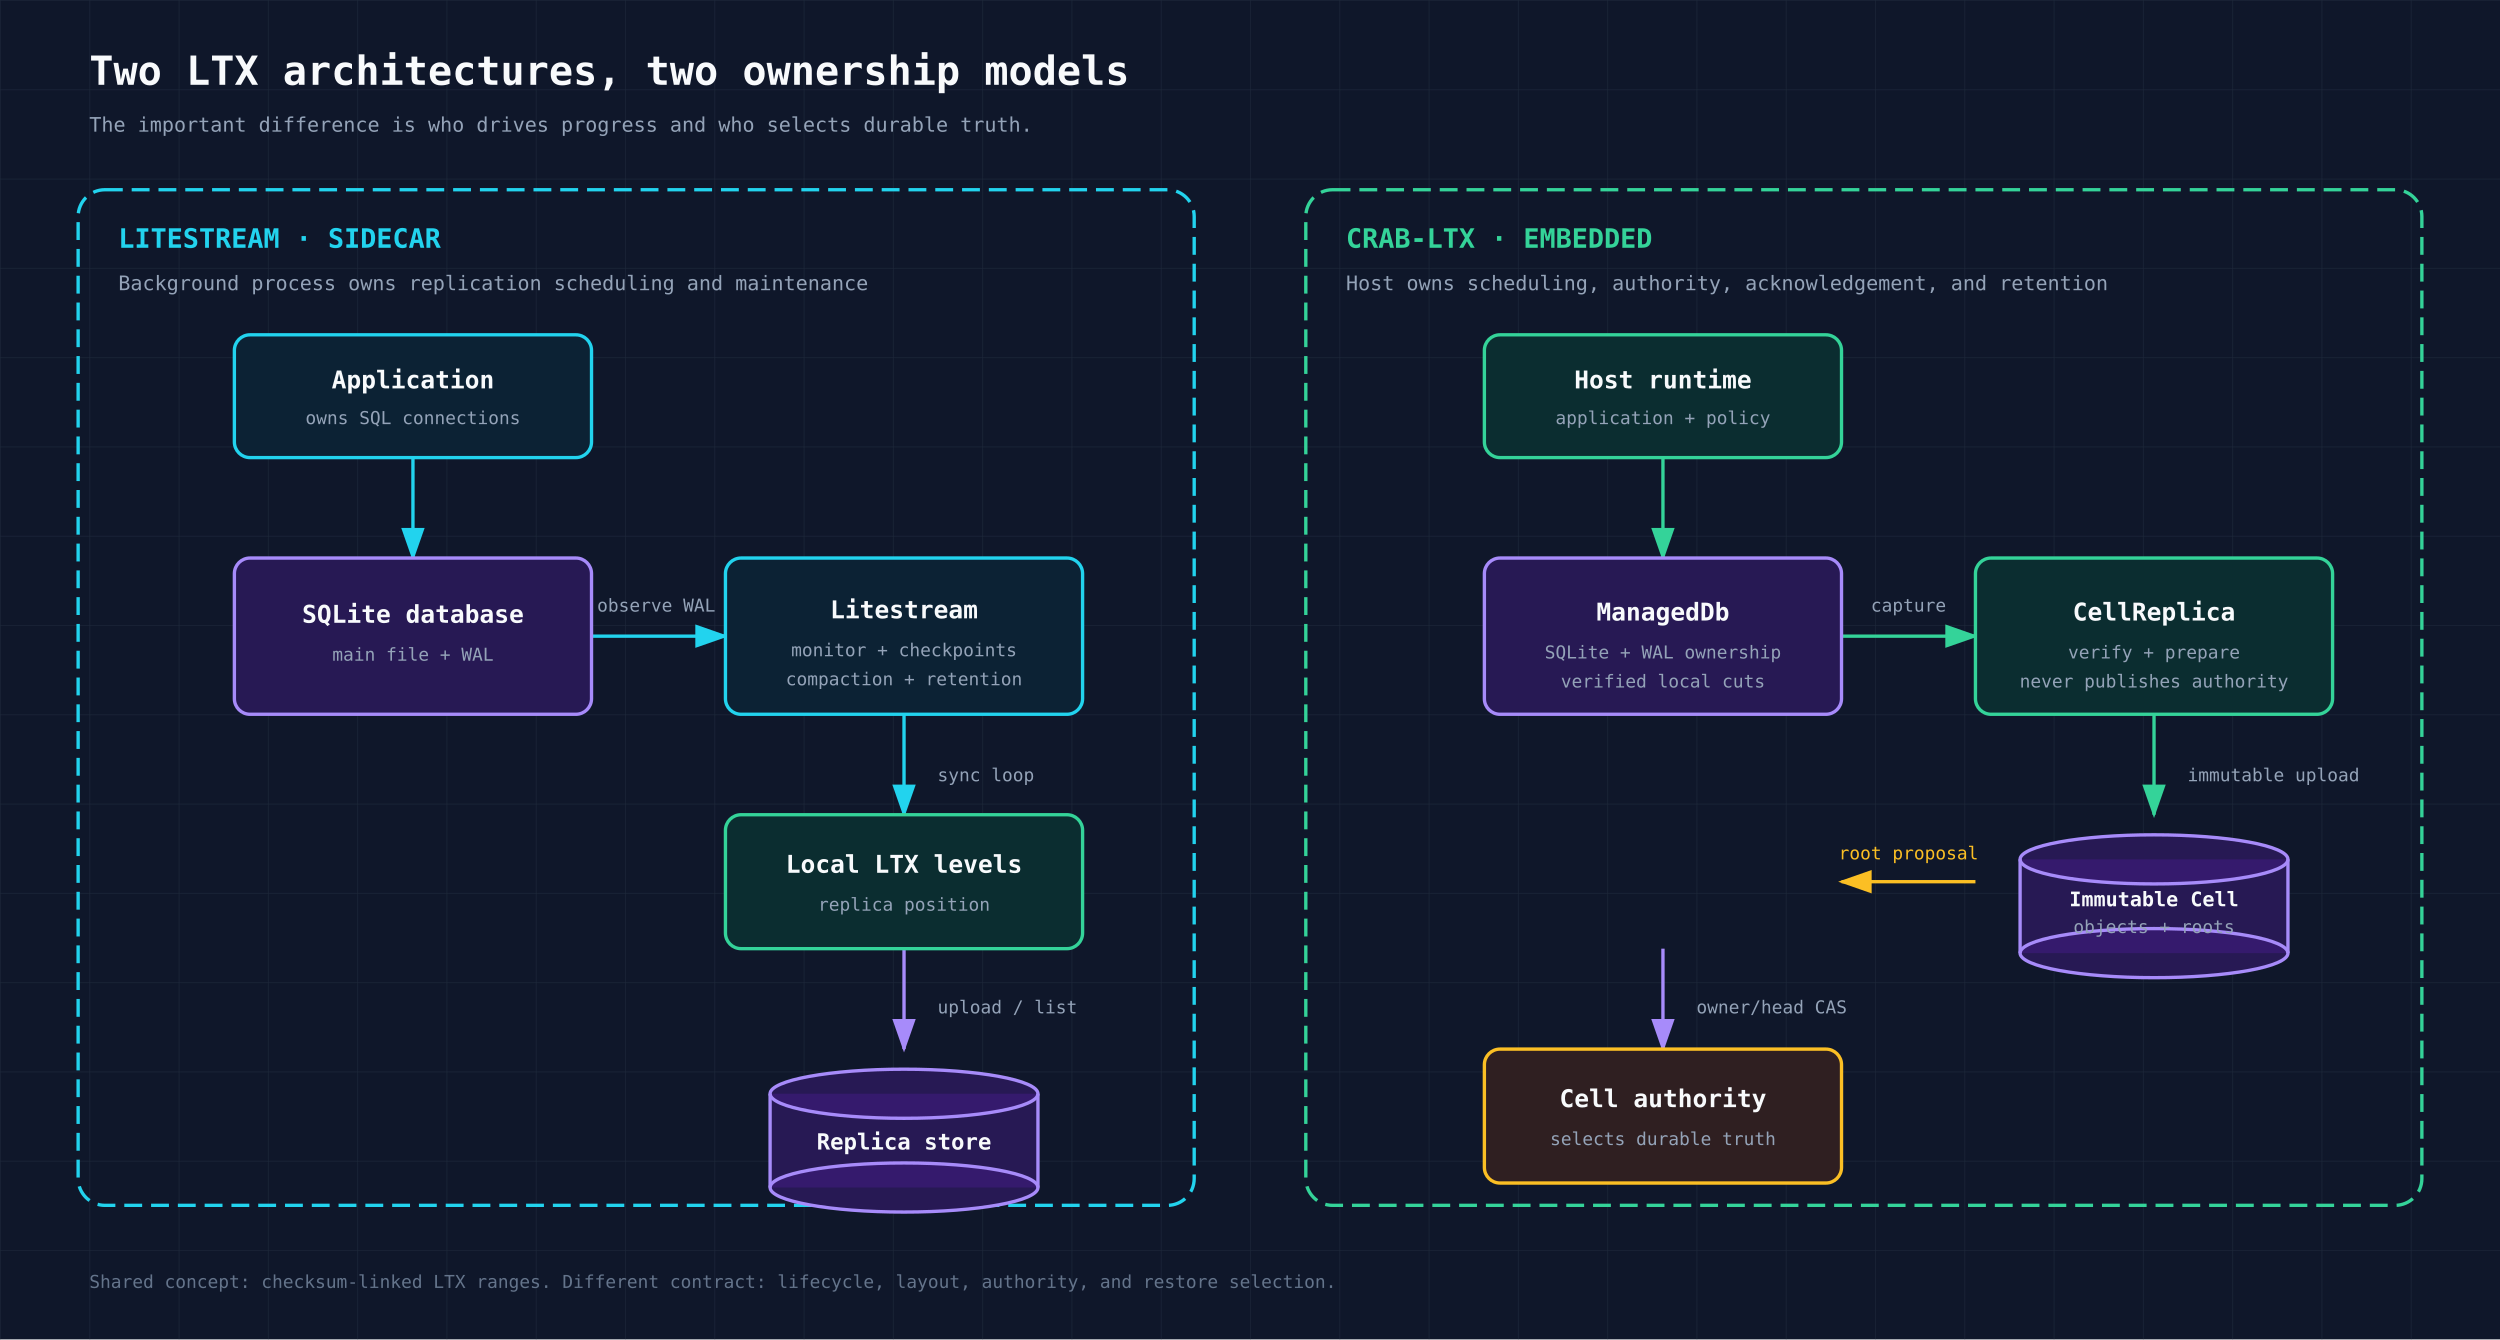
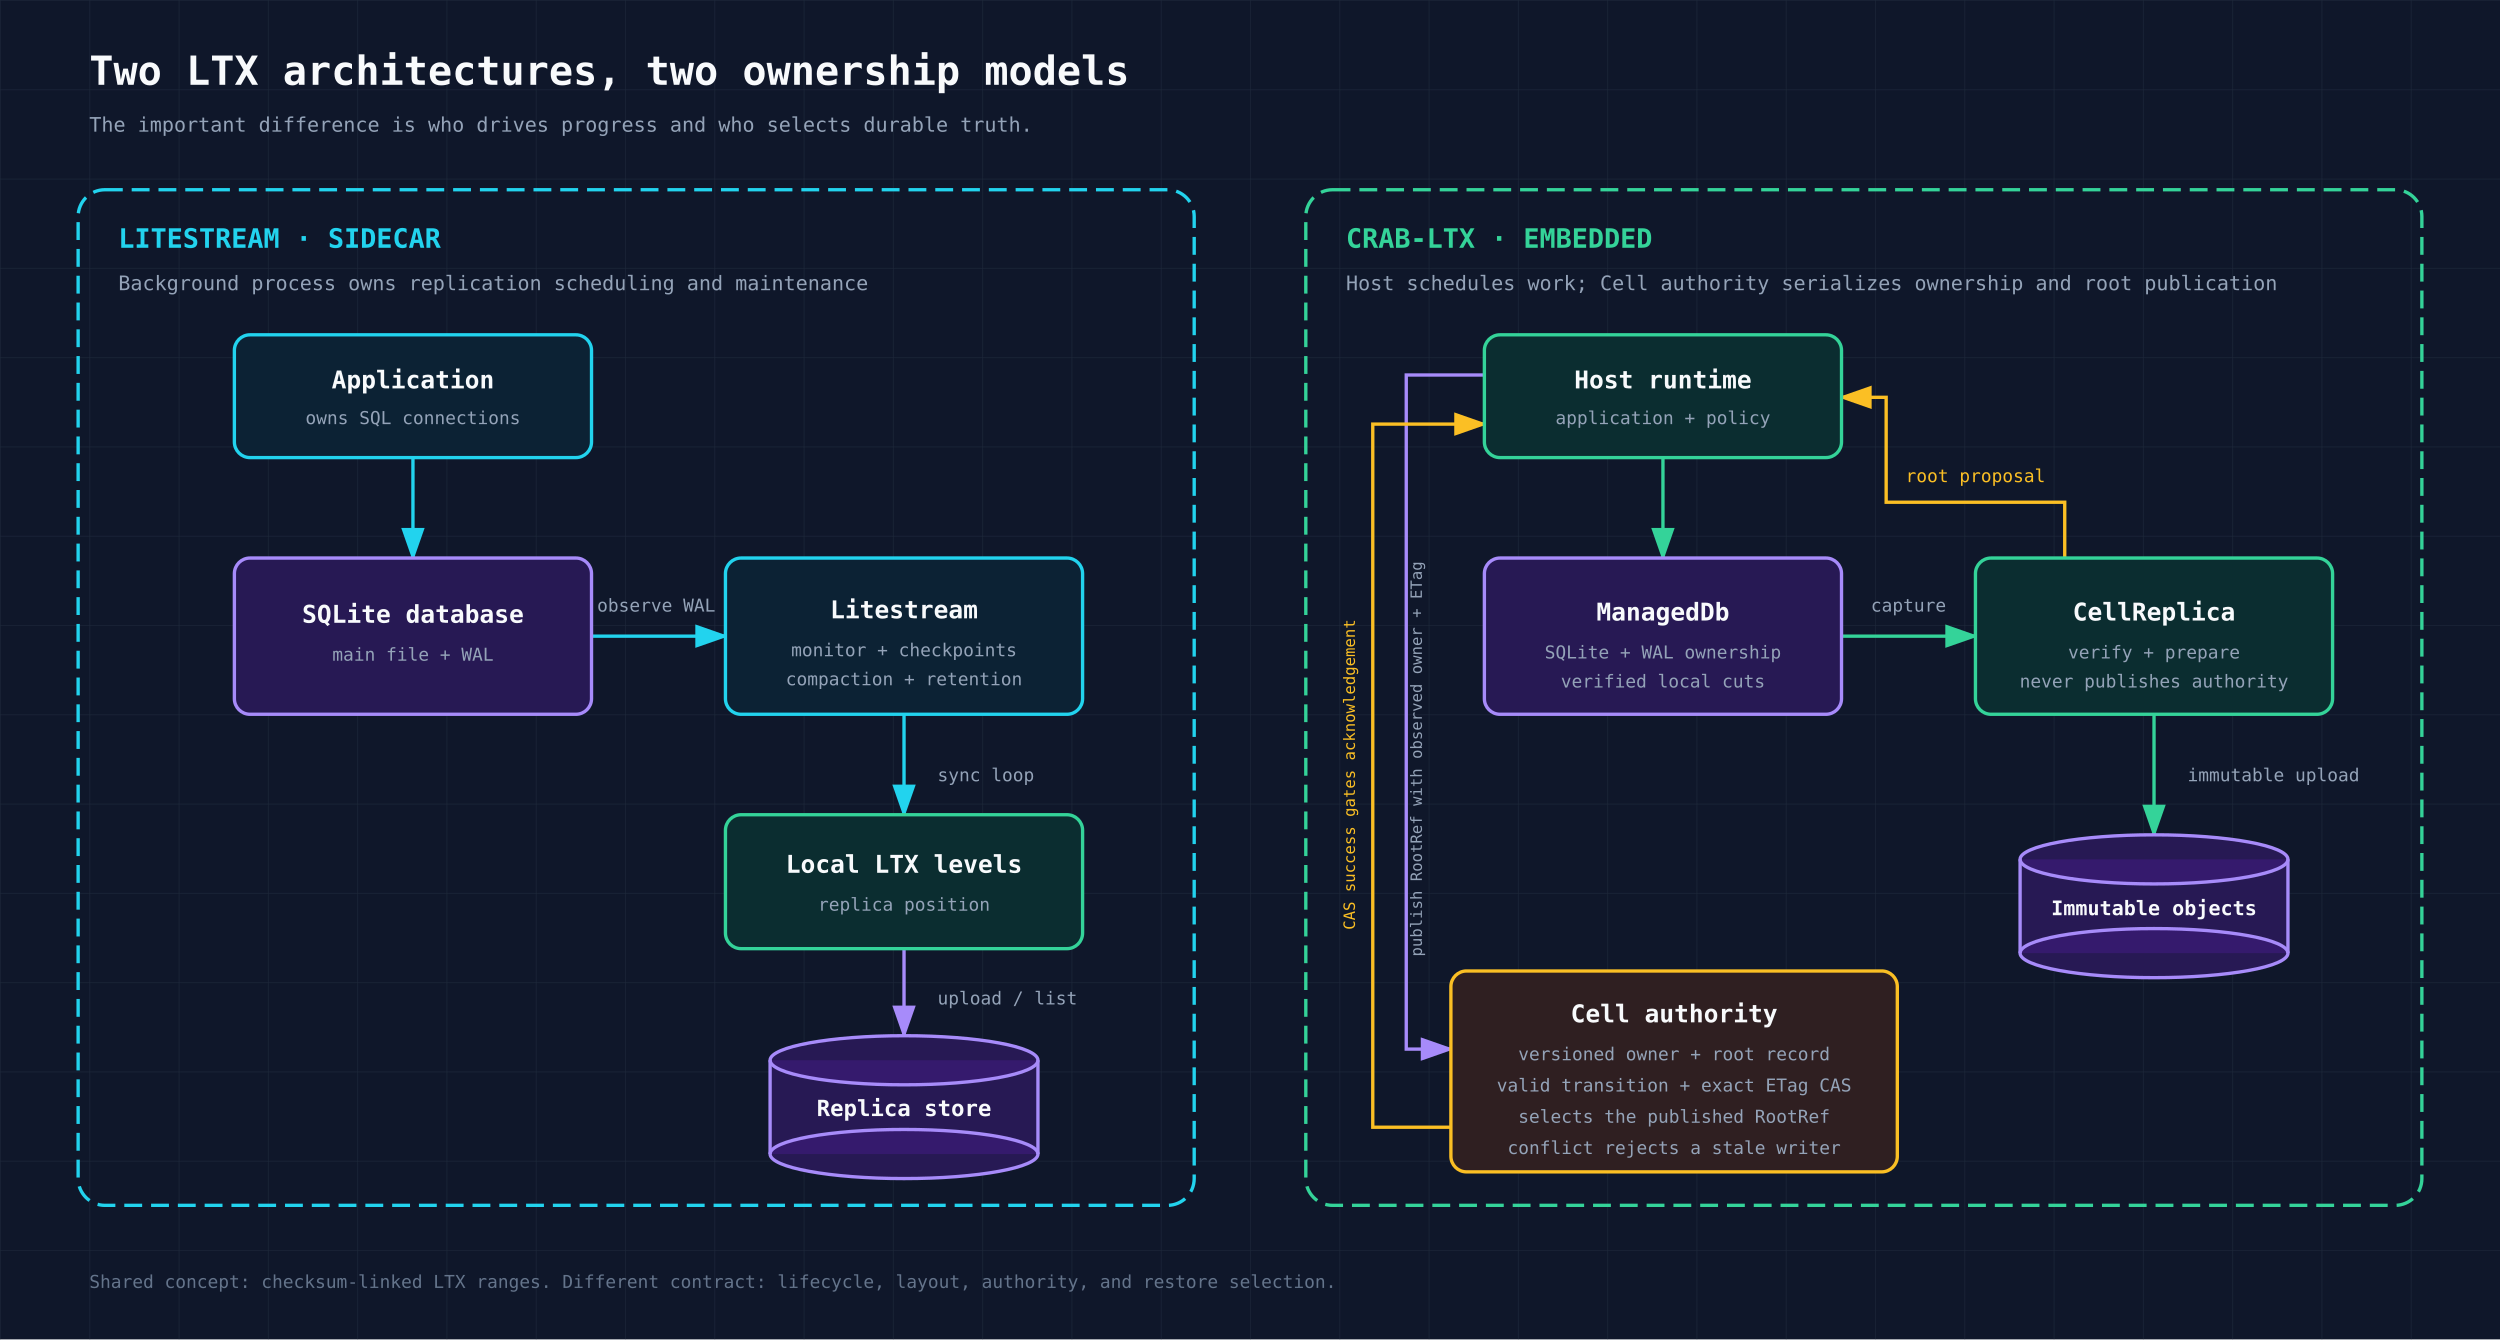
<svg xmlns="http://www.w3.org/2000/svg" viewBox="0 0 1120 600" role="img" aria-labelledby="title description">
  <style>text { font-family: 'SF Mono', 'Cascadia Code', 'DejaVu Sans Mono', monospace; }</style>
  <defs>
    <pattern id="grid" width="40" height="40" patternUnits="userSpaceOnUse">
      <path d="M 40 0 L 0 0 0 40" fill="none" stroke="#1e293b" stroke-width="0.5" />
    </pattern>
    <marker id="arrow-cyan" markerWidth="10" markerHeight="7" refX="9" refY="3.5" orient="auto">
      <polygon points="0 0, 10 3.5, 0 7" fill="#22d3ee" />
    </marker>
    <marker id="arrow-emerald" markerWidth="10" markerHeight="7" refX="9" refY="3.5" orient="auto">
      <polygon points="0 0, 10 3.5, 0 7" fill="#34d399" />
    </marker>
    <marker id="arrow-violet" markerWidth="10" markerHeight="7" refX="9" refY="3.5" orient="auto">
      <polygon points="0 0, 10 3.5, 0 7" fill="#a78bfa" />
    </marker>
    <marker id="arrow-amber" markerWidth="10" markerHeight="7" refX="9" refY="3.5" orient="auto">
      <polygon points="0 0, 10 3.5, 0 7" fill="#fbbf24" />
    </marker>
  </defs>
  <rect width="1120" height="600" fill="#0f172a" />
  <rect width="1120" height="600" fill="url(#grid)" />
  <text x="40" y="38" fill="#f8fafc" font-size="18" font-weight="700">Two LTX architectures, two ownership models</text>
  <text x="40" y="59" fill="#94a3b8" font-size="9">The important difference is who drives progress and who selects durable truth.</text>
  <rect x="35" y="85" width="500" height="455" rx="12" fill="none" stroke="#22d3ee" stroke-width="1.5" stroke-dasharray="8,4" />
  <text x="53" y="111" fill="#22d3ee" font-size="12" font-weight="700">LITESTREAM · SIDECAR</text>
  <text x="53" y="130" fill="#94a3b8" font-size="9">Background process owns replication scheduling and maintenance</text>
  <path d="M 185 205 L 185 250" fill="none" stroke="#22d3ee" stroke-width="1.5" marker-end="url(#arrow-cyan)" />
  <path d="M 265 285 L 325 285" fill="none" stroke="#22d3ee" stroke-width="1.5" marker-end="url(#arrow-cyan)" />
  <path d="M 405 320 L 405 365" fill="none" stroke="#22d3ee" stroke-width="1.5" marker-end="url(#arrow-cyan)" />
-   <path d="M 405 425 L 405 470" fill="none" stroke="#a78bfa" stroke-width="1.5" marker-end="url(#arrow-violet)" />
+   <path d="M 405 425 L 405 464" fill="none" stroke="#a78bfa" stroke-width="1.5" marker-end="url(#arrow-violet)" />
  <text x="294" y="274" fill="#94a3b8" font-size="8" text-anchor="middle">observe WAL</text>
  <text x="420" y="350" fill="#94a3b8" font-size="8">sync loop</text>
-   <text x="420" y="454" fill="#94a3b8" font-size="8">upload / list</text>
+   <text x="420" y="450" fill="#94a3b8" font-size="8">upload / list</text>
  <rect x="105" y="150" width="160" height="55" rx="7" fill="#0f172a" />
  <rect x="105" y="150" width="160" height="55" rx="7" fill="rgba(8,51,68,0.4)" stroke="#22d3ee" stroke-width="1.5" />
  <text x="185" y="174" fill="#f8fafc" font-size="11" font-weight="600" text-anchor="middle">Application</text>
  <text x="185" y="190" fill="#94a3b8" font-size="8" text-anchor="middle">owns SQL connections</text>
  <rect x="105" y="250" width="160" height="70" rx="7" fill="#0f172a" />
  <rect x="105" y="250" width="160" height="70" rx="7" fill="rgba(76,29,149,0.4)" stroke="#a78bfa" stroke-width="1.5" />
  <text x="185" y="279" fill="#f8fafc" font-size="11" font-weight="600" text-anchor="middle">SQLite database</text>
  <text x="185" y="296" fill="#94a3b8" font-size="8" text-anchor="middle">main file + WAL</text>
  <rect x="325" y="250" width="160" height="70" rx="7" fill="#0f172a" />
  <rect x="325" y="250" width="160" height="70" rx="7" fill="rgba(8,51,68,0.4)" stroke="#22d3ee" stroke-width="1.5" />
  <text x="405" y="277" fill="#f8fafc" font-size="11" font-weight="600" text-anchor="middle">Litestream</text>
  <text x="405" y="294" fill="#94a3b8" font-size="8" text-anchor="middle">monitor + checkpoints</text>
  <text x="405" y="307" fill="#94a3b8" font-size="8" text-anchor="middle">compaction + retention</text>
  <rect x="325" y="365" width="160" height="60" rx="7" fill="#0f172a" />
  <rect x="325" y="365" width="160" height="60" rx="7" fill="rgba(6,78,59,0.4)" stroke="#34d399" stroke-width="1.5" />
  <text x="405" y="391" fill="#f8fafc" font-size="11" font-weight="600" text-anchor="middle">Local LTX levels</text>
  <text x="405" y="408" fill="#94a3b8" font-size="8" text-anchor="middle">replica position</text>
-   <g transform="translate(345,480)">
+   <g transform="translate(345,465)">
    <rect x="0" y="10" width="120" height="42" rx="2" fill="#0f172a" />
    <ellipse cx="60" cy="10" rx="60" ry="11" fill="#0f172a" />
    <ellipse cx="60" cy="52" rx="60" ry="11" fill="#0f172a" />
    <rect x="0" y="10" width="120" height="42" fill="rgba(76,29,149,0.4)" />
    <ellipse cx="60" cy="10" rx="60" ry="11" fill="rgba(76,29,149,0.4)" stroke="#a78bfa" stroke-width="1.5" />
    <ellipse cx="60" cy="52" rx="60" ry="11" fill="rgba(76,29,149,0.4)" stroke="#a78bfa" stroke-width="1.5" />
    <line x1="0" y1="10" x2="0" y2="52" stroke="#a78bfa" stroke-width="1.5" />
    <line x1="120" y1="10" x2="120" y2="52" stroke="#a78bfa" stroke-width="1.5" />
    <text x="60" y="35" fill="#f8fafc" font-size="10" font-weight="600" text-anchor="middle">Replica store</text>
  </g>
  <rect x="585" y="85" width="500" height="455" rx="12" fill="none" stroke="#34d399" stroke-width="1.5" stroke-dasharray="8,4" />
  <text x="603" y="111" fill="#34d399" font-size="12" font-weight="700">CRAB-LTX · EMBEDDED</text>
-   <text x="603" y="130" fill="#94a3b8" font-size="9">Host owns scheduling, authority, acknowledgement, and retention</text>
+   <text x="603" y="130" fill="#94a3b8" font-size="9">Host schedules work; Cell authority serializes ownership and root publication</text>
  <path d="M 745 205 L 745 250" fill="none" stroke="#34d399" stroke-width="1.5" marker-end="url(#arrow-emerald)" />
  <path d="M 825 285 L 885 285" fill="none" stroke="#34d399" stroke-width="1.5" marker-end="url(#arrow-emerald)" />
-   <path d="M 965 320 L 965 365" fill="none" stroke="#34d399" stroke-width="1.5" marker-end="url(#arrow-emerald)" />
-   <path d="M 885 395 L 825 395" fill="none" stroke="#fbbf24" stroke-width="1.5" marker-end="url(#arrow-amber)" />
-   <path d="M 745 425 L 745 470" fill="none" stroke="#a78bfa" stroke-width="1.5" marker-end="url(#arrow-violet)" />
+   <path d="M 965 320 L 965 374" fill="none" stroke="#34d399" stroke-width="1.5" marker-end="url(#arrow-emerald)" />
+   <path d="M 925 250 L 925 225 L 845 225 L 845 178 L 825 178" fill="none" stroke="#fbbf24" stroke-width="1.5" marker-end="url(#arrow-amber)" />
+   <path d="M 665 168 L 630 168 L 630 470 L 650 470" fill="none" stroke="#a78bfa" stroke-width="1.5" marker-end="url(#arrow-violet)" />
+   <path d="M 650 505 L 615 505 L 615 190 L 665 190" fill="none" stroke="#fbbf24" stroke-width="1.5" marker-end="url(#arrow-amber)" />
  <text x="855" y="274" fill="#94a3b8" font-size="8" text-anchor="middle">capture</text>
  <text x="980" y="350" fill="#94a3b8" font-size="8">immutable upload</text>
-   <text x="855" y="385" fill="#fbbf24" font-size="8" text-anchor="middle">root proposal</text>
-   <text x="760" y="454" fill="#94a3b8" font-size="8">owner/head CAS</text>
+   <text x="885" y="216" fill="#fbbf24" font-size="8" text-anchor="middle">root proposal</text>
+   <text x="637" y="340" fill="#94a3b8" font-size="7" text-anchor="middle" transform="rotate(-90 637 340)">publish RootRef with observed owner + ETag</text>
+   <text x="607" y="347" fill="#fbbf24" font-size="7" text-anchor="middle" transform="rotate(-90 607 347)">CAS success gates acknowledgement</text>
  <rect x="665" y="150" width="160" height="55" rx="7" fill="#0f172a" />
  <rect x="665" y="150" width="160" height="55" rx="7" fill="rgba(6,78,59,0.4)" stroke="#34d399" stroke-width="1.5" />
  <text x="745" y="174" fill="#f8fafc" font-size="11" font-weight="600" text-anchor="middle">Host runtime</text>
  <text x="745" y="190" fill="#94a3b8" font-size="8" text-anchor="middle">application + policy</text>
  <rect x="665" y="250" width="160" height="70" rx="7" fill="#0f172a" />
  <rect x="665" y="250" width="160" height="70" rx="7" fill="rgba(76,29,149,0.4)" stroke="#a78bfa" stroke-width="1.5" />
  <text x="745" y="278" fill="#f8fafc" font-size="11" font-weight="600" text-anchor="middle">ManagedDb</text>
  <text x="745" y="295" fill="#94a3b8" font-size="8" text-anchor="middle">SQLite + WAL ownership</text>
  <text x="745" y="308" fill="#94a3b8" font-size="8" text-anchor="middle">verified local cuts</text>
  <rect x="885" y="250" width="160" height="70" rx="7" fill="#0f172a" />
  <rect x="885" y="250" width="160" height="70" rx="7" fill="rgba(6,78,59,0.4)" stroke="#34d399" stroke-width="1.5" />
  <text x="965" y="278" fill="#f8fafc" font-size="11" font-weight="600" text-anchor="middle">CellReplica</text>
  <text x="965" y="295" fill="#94a3b8" font-size="8" text-anchor="middle">verify + prepare</text>
  <text x="965" y="308" fill="#94a3b8" font-size="8" text-anchor="middle">never publishes authority</text>
  <g transform="translate(905,375)">
    <rect x="0" y="10" width="120" height="42" rx="2" fill="#0f172a" />
    <ellipse cx="60" cy="10" rx="60" ry="11" fill="#0f172a" />
    <ellipse cx="60" cy="52" rx="60" ry="11" fill="#0f172a" />
    <rect x="0" y="10" width="120" height="42" fill="rgba(76,29,149,0.4)" />
    <ellipse cx="60" cy="10" rx="60" ry="11" fill="rgba(76,29,149,0.4)" stroke="#a78bfa" stroke-width="1.5" />
    <ellipse cx="60" cy="52" rx="60" ry="11" fill="rgba(76,29,149,0.4)" stroke="#a78bfa" stroke-width="1.5" />
    <line x1="0" y1="10" x2="0" y2="52" stroke="#a78bfa" stroke-width="1.5" />
    <line x1="120" y1="10" x2="120" y2="52" stroke="#a78bfa" stroke-width="1.5" />
-     <text x="60" y="31" fill="#f8fafc" font-size="9" font-weight="600" text-anchor="middle">Immutable Cell</text>
-     <text x="60" y="43" fill="#94a3b8" font-size="8" text-anchor="middle">objects + roots</text>
+     <text x="60" y="35" fill="#f8fafc" font-size="9" font-weight="600" text-anchor="middle">Immutable objects</text>
  </g>
-   <rect x="665" y="470" width="160" height="60" rx="7" fill="#0f172a" />
-   <rect x="665" y="470" width="160" height="60" rx="7" fill="rgba(120,53,15,0.3)" stroke="#fbbf24" stroke-width="1.5" />
-   <text x="745" y="496" fill="#f8fafc" font-size="11" font-weight="600" text-anchor="middle">Cell authority</text>
-   <text x="745" y="513" fill="#94a3b8" font-size="8" text-anchor="middle">selects durable truth</text>
+   <rect x="650" y="435" width="200" height="90" rx="7" fill="#0f172a" />
+   <rect x="650" y="435" width="200" height="90" rx="7" fill="rgba(120,53,15,0.3)" stroke="#fbbf24" stroke-width="1.5" />
+   <text x="750" y="458" fill="#f8fafc" font-size="11" font-weight="600" text-anchor="middle">Cell authority</text>
+   <text x="750" y="475" fill="#94a3b8" font-size="8" text-anchor="middle">versioned owner + root record</text>
+   <text x="750" y="489" fill="#94a3b8" font-size="8" text-anchor="middle">valid transition + exact ETag CAS</text>
+   <text x="750" y="503" fill="#94a3b8" font-size="8" text-anchor="middle">selects the published RootRef</text>
+   <text x="750" y="517" fill="#94a3b8" font-size="8" text-anchor="middle">conflict rejects a stale writer</text>
  <text x="40" y="577" fill="#64748b" font-size="8">Shared concept: checksum-linked LTX ranges. Different contract: lifecycle, layout, authority, and restore selection.</text>
</svg>
